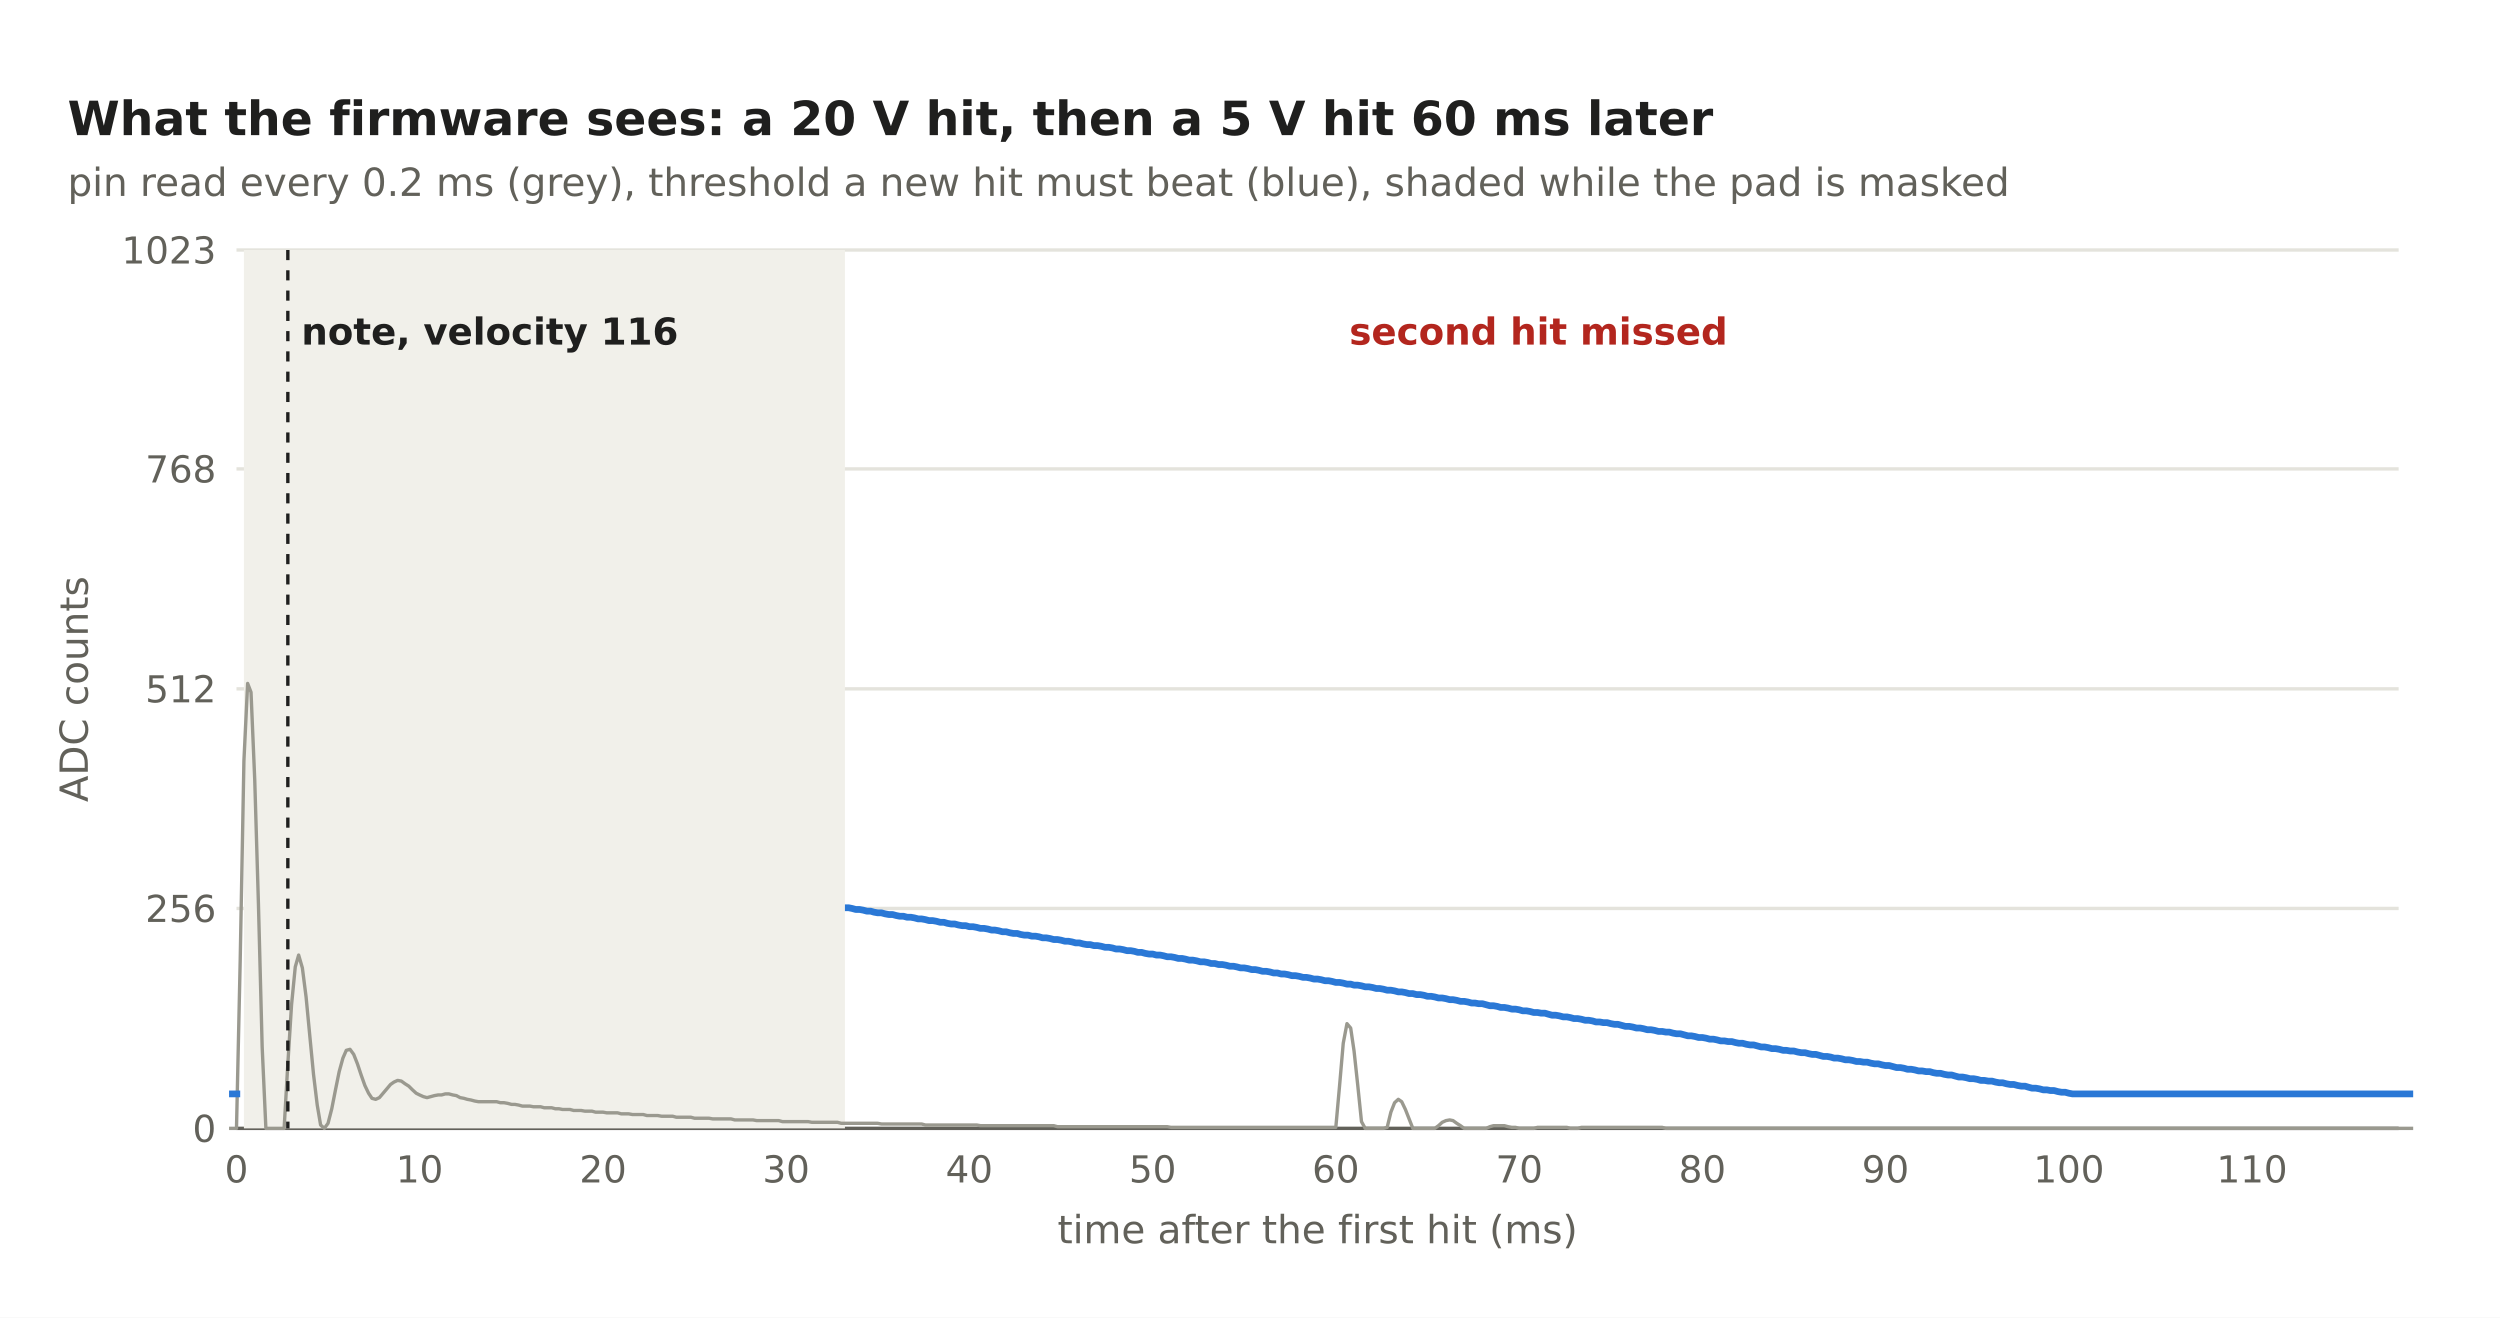
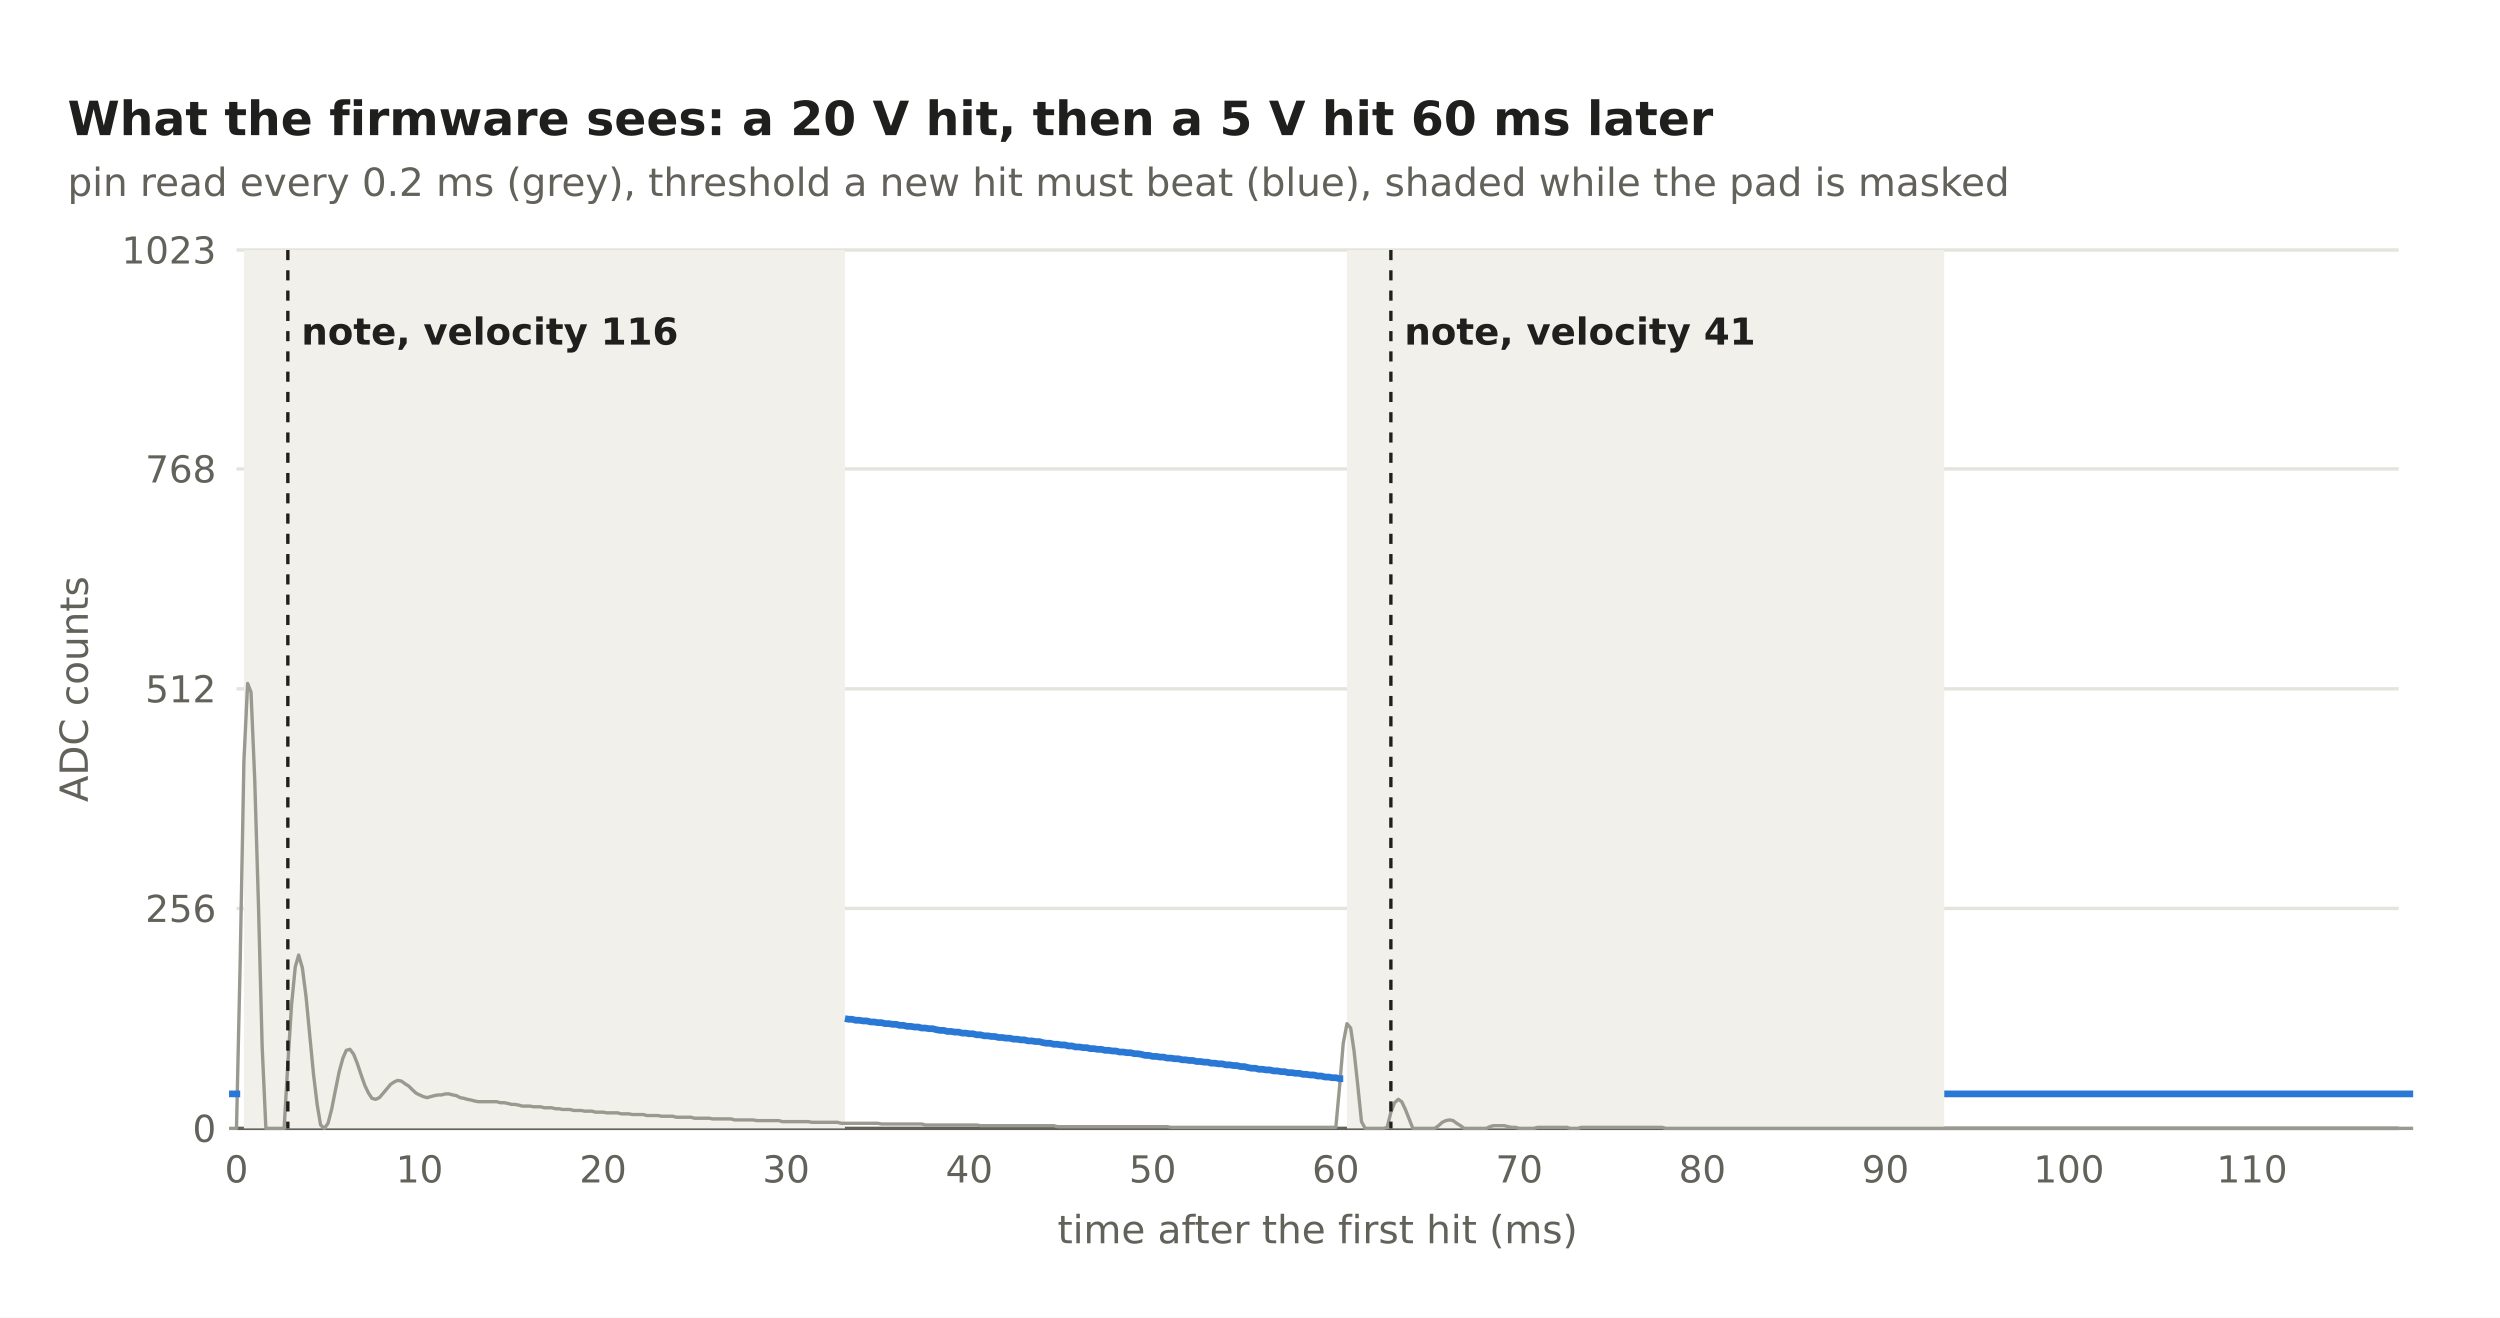
<svg xmlns="http://www.w3.org/2000/svg" viewBox="0 0 740 390" width="740" height="390" font-family="DejaVu Sans, Arial, sans-serif">
  <rect width="740" height="390" fill="#ffffff" />
  <text x="20" y="40" font-size="14" font-weight="bold" fill="#1f1f1e">What the firmware sees: a 20 V hit, then a 5 V hit 60 ms later</text>
  <text x="20" y="58" font-size="11.5" fill="#62615a">pin read every 0.2 ms (grey), threshold a new hit must beat (blue), shaded while the pad is masked</text>
  <line x1="70" x2="710" y1="334.0" y2="334.0" stroke="#e4e3dc" />
  <text x="64" y="338.0" font-size="11" fill="#62615a" text-anchor="end">0</text>
  <line x1="70" x2="710" y1="268.9" y2="268.9" stroke="#e4e3dc" />
  <text x="64" y="272.9" font-size="11" fill="#62615a" text-anchor="end">256</text>
  <line x1="70" x2="710" y1="203.9" y2="203.9" stroke="#e4e3dc" />
  <text x="64" y="207.9" font-size="11" fill="#62615a" text-anchor="end">512</text>
  <line x1="70" x2="710" y1="138.8" y2="138.8" stroke="#e4e3dc" />
  <text x="64" y="142.8" font-size="11" fill="#62615a" text-anchor="end">768</text>
  <line x1="70" x2="710" y1="74.0" y2="74.0" stroke="#e4e3dc" />
  <text x="64" y="78.0" font-size="11" fill="#62615a" text-anchor="end">1023</text>
  <text x="70.0" y="350" font-size="11" fill="#62615a" text-anchor="middle">0</text>
  <text x="124.2" y="350" font-size="11" fill="#62615a" text-anchor="middle">10</text>
  <text x="178.5" y="350" font-size="11" fill="#62615a" text-anchor="middle">20</text>
  <text x="232.7" y="350" font-size="11" fill="#62615a" text-anchor="middle">30</text>
  <text x="286.9" y="350" font-size="11" fill="#62615a" text-anchor="middle">40</text>
  <text x="341.2" y="350" font-size="11" fill="#62615a" text-anchor="middle">50</text>
  <text x="395.4" y="350" font-size="11" fill="#62615a" text-anchor="middle">60</text>
  <text x="449.7" y="350" font-size="11" fill="#62615a" text-anchor="middle">70</text>
  <text x="503.9" y="350" font-size="11" fill="#62615a" text-anchor="middle">80</text>
  <text x="558.1" y="350" font-size="11" fill="#62615a" text-anchor="middle">90</text>
  <text x="612.4" y="350" font-size="11" fill="#62615a" text-anchor="middle">100</text>
  <text x="666.6" y="350" font-size="11" fill="#62615a" text-anchor="middle">110</text>
  <line x1="70" x2="710" y1="334.0" y2="334.0" stroke="#62615a" />
  <text x="390.0" y="368" font-size="11.5" fill="#62615a" text-anchor="middle">time after the first hit (ms)</text>
  <text x="26" y="204.0" font-size="11.5" fill="#62615a" text-anchor="middle" transform="rotate(-90 26 204.0)">ADC counts</text>
  <rect x="72.2" y="74" width="177.9" height="260" fill="#f1f0ea" />
-   <polyline points="67.8,334.0 68.9,334.0 70.0,334.0 71.1,284.2 72.2,225.2 73.3,202.3 74.3,204.9 75.4,230.8 76.5,267.7 77.6,309.9 78.7,334.0 79.8,334.0 80.8,334.0 81.9,334.0 83.0,334.0 84.1,334.0 85.2,314.9 86.3,297.4 87.4,286.2 88.4,282.7 89.5,286.5 90.6,295.1 91.7,306.6 92.8,318.0 93.9,327.1 94.9,333.0 96.0,334.0 97.1,332.5 98.2,328.2 99.3,322.6 100.4,317.2 101.5,313.2 102.5,310.9 103.6,310.6 104.7,312.1 105.8,314.9 106.9,318.2 108.0,321.3 109.1,323.6 110.1,325.1 111.2,325.4 112.3,324.9 113.4,323.6 114.5,322.3 115.6,321.0 116.6,320.3 117.7,319.8 118.8,320.0 119.9,320.8 121.0,321.5 122.1,322.6 123.2,323.6 124.2,324.1 125.3,324.6 126.4,324.9 127.5,324.6 128.6,324.3 129.7,324.1 130.7,324.1 131.8,323.8 132.9,323.8 134.0,324.1 135.1,324.3 136.2,324.9 137.3,325.1 138.3,325.4 139.4,325.6 140.5,325.9 141.6,326.1 142.7,326.1 143.8,326.1 144.8,326.1 145.9,326.1 147.0,326.1 148.1,326.4 149.2,326.4 150.3,326.6 151.4,326.9 152.4,326.9 153.5,327.1 154.6,327.4 155.7,327.4 156.8,327.4 157.9,327.6 158.9,327.6 160.0,327.6 161.1,327.9 162.2,327.9 163.3,327.9 164.4,328.2 165.5,328.2 166.5,328.4 167.6,328.4 168.7,328.4 169.8,328.7 170.9,328.7 172.0,328.7 173.1,328.9 174.1,328.9 175.2,328.9 176.3,329.2 177.4,329.2 178.5,329.2 179.6,329.4 180.6,329.4 181.7,329.4 182.8,329.4 183.9,329.7 185.0,329.7 186.1,329.7 187.2,329.9 188.2,329.9 189.3,329.9 190.4,329.9 191.5,330.2 192.6,330.2 193.7,330.2 194.7,330.2 195.8,330.4 196.9,330.4 198.0,330.4 199.1,330.4 200.2,330.7 201.3,330.7 202.3,330.7 203.4,330.7 204.5,330.7 205.6,331.0 206.7,331.0 207.8,331.0 208.8,331.0 209.9,331.0 211.0,331.2 212.1,331.2 213.2,331.2 214.3,331.2 215.4,331.2 216.4,331.2 217.5,331.5 218.6,331.5 219.7,331.5 220.8,331.5 221.9,331.5 222.9,331.5 224.0,331.7 225.1,331.7 226.2,331.7 227.3,331.7 228.4,331.7 229.5,331.7 230.5,331.7 231.6,332.0 232.7,332.0 233.8,332.0 234.9,332.0 236.0,332.0 237.1,332.0 238.1,332.0 239.2,332.0 240.3,332.2 241.4,332.2 242.5,332.2 243.6,332.2 244.6,332.2 245.7,332.2 246.8,332.2 247.9,332.2 249.0,332.5 250.1,332.5 251.2,332.5 252.2,332.5 253.3,332.5 254.4,332.5 255.5,332.5 256.6,332.5 257.7,332.5 258.7,332.5 259.8,332.5 260.9,332.7 262.0,332.7 263.1,332.7 264.2,332.7 265.3,332.7 266.3,332.7 267.4,332.7 268.5,332.7 269.6,332.7 270.7,332.7 271.8,332.7 272.8,332.7 273.9,333.0 275.0,333.0 276.1,333.0 277.2,333.0 278.3,333.0 279.4,333.0 280.4,333.0 281.5,333.0 282.6,333.0 283.7,333.0 284.8,333.0 285.9,333.0 286.9,333.0 288.0,333.0 289.1,333.0 290.2,333.2 291.3,333.2 292.4,333.2 293.5,333.2 294.5,333.2 295.6,333.2 296.7,333.2 297.8,333.2 298.9,333.2 300.0,333.2 301.1,333.2 302.1,333.2 303.2,333.2 304.3,333.2 305.4,333.2 306.5,333.2 307.6,333.2 308.6,333.2 309.7,333.2 310.8,333.2 311.9,333.2 313.0,333.5 314.1,333.5 315.2,333.5 316.2,333.5 317.3,333.5 318.4,333.5 319.5,333.5 320.6,333.5 321.7,333.5 322.7,333.5 323.8,333.5 324.9,333.5 326.0,333.5 327.1,333.5 328.2,333.5 329.3,333.5 330.3,333.5 331.4,333.5 332.5,333.5 333.6,333.5 334.7,333.5 335.8,333.5 336.8,333.5 337.9,333.5 339.0,333.5 340.1,333.5 341.2,333.5 342.3,333.5 343.4,333.5 344.4,333.5 345.5,333.5 346.6,333.7 347.7,333.7 348.8,333.7 349.9,333.7 350.9,333.7 352.0,333.7 353.1,333.7 354.2,333.7 355.3,333.7 356.4,333.7 357.5,333.7 358.5,333.7 359.6,333.7 360.7,333.7 361.8,333.7 362.9,333.7 364.0,333.7 365.1,333.7 366.1,333.7 367.2,333.7 368.3,333.7 369.4,333.7 370.5,333.7 371.6,333.7 372.6,333.7 373.7,333.7 374.8,333.7 375.9,333.7 377.0,333.7 378.1,333.7 379.2,333.7 380.2,333.7 381.3,333.7 382.4,333.7 383.5,333.7 384.6,333.7 385.7,333.7 386.7,333.7 387.8,333.7 388.9,333.7 390.0,333.7 391.1,333.7 392.2,333.7 393.3,333.7 394.3,333.7 395.4,333.7 396.5,321.5 397.6,308.8 398.7,303.0 399.8,304.3 400.8,311.1 401.9,321.3 403.0,332.0 404.1,334.0 405.2,334.0 406.3,334.0 407.4,334.0 408.4,334.0 409.5,334.0 410.6,333.7 411.7,329.2 412.8,326.4 413.9,325.4 414.9,326.1 416.0,328.4 417.1,331.2 418.2,334.0 419.3,334.0 420.4,334.0 421.5,334.0 422.5,334.0 423.6,334.0 424.7,334.0 425.8,333.2 426.9,332.2 428.0,331.7 429.1,331.5 430.1,331.7 431.2,332.5 432.3,333.2 433.4,334.0 434.5,334.0 435.6,334.0 436.6,334.0 437.7,334.0 438.8,334.0 439.9,334.0 441.0,333.5 442.1,333.2 443.2,333.2 444.2,333.2 445.3,333.2 446.4,333.5 447.5,333.7 448.6,333.7 449.7,334.0 450.7,334.0 451.8,334.0 452.9,334.0 454.0,334.0 455.1,333.7 456.2,333.7 457.3,333.7 458.3,333.7 459.4,333.7 460.5,333.7 461.6,333.7 462.7,333.7 463.8,333.7 464.8,334.0 465.9,334.0 467.0,334.0 468.1,333.7 469.2,333.7 470.3,333.7 471.4,333.7 472.4,333.7 473.5,333.7 474.6,333.7 475.7,333.7 476.8,333.7 477.9,333.7 478.9,333.7 480.0,333.7 481.1,333.7 482.2,333.7 483.3,333.7 484.4,333.7 485.5,333.7 486.5,333.7 487.6,333.7 488.7,333.7 489.8,333.7 490.9,333.7 492.0,333.7 493.1,334.0 494.1,334.0 495.2,334.0 496.3,334.0 497.4,334.0 498.5,334.0 499.6,334.0 500.6,334.0 501.7,334.0 502.8,334.0 503.9,334.0 505.0,334.0 506.1,334.0 507.2,334.0 508.2,334.0 509.3,334.0 510.4,334.0 511.5,334.0 512.6,334.0 513.7,334.0 514.7,334.0 515.8,334.0 516.9,334.0 518.0,334.0 519.1,334.0 520.2,334.0 521.3,334.0 522.3,334.0 523.4,334.0 524.5,334.0 525.6,334.0 526.7,334.0 527.8,334.0 528.8,334.0 529.9,334.0 531.0,334.0 532.1,334.0 533.2,334.0 534.3,334.0 535.4,334.0 536.4,334.0 537.5,334.0 538.6,334.0 539.7,334.0 540.8,334.0 541.9,334.0 542.9,334.0 544.0,334.0 545.1,334.0 546.2,334.0 547.3,334.0 548.4,334.0 549.5,334.0 550.5,334.0 551.6,334.0 552.7,334.0 553.8,334.0 554.9,334.0 556.0,334.0 557.1,334.0 558.1,334.0 559.2,334.0 560.3,334.0 561.4,334.0 562.5,334.0 563.6,334.0 564.6,334.0 565.7,334.0 566.8,334.0 567.9,334.0 569.0,334.0 570.1,334.0 571.2,334.0 572.2,334.0 573.3,334.0 574.4,334.0 575.5,334.0 576.6,334.0 577.7,334.0 578.7,334.0 579.8,334.0 580.9,334.0 582.0,334.0 583.1,334.0 584.2,334.0 585.3,334.0 586.3,334.0 587.4,334.0 588.5,334.0 589.6,334.0 590.7,334.0 591.8,334.0 592.8,334.0 593.9,334.0 595.0,334.0 596.1,334.0 597.2,334.0 598.3,334.0 599.4,334.0 600.4,334.0 601.5,334.0 602.6,334.0 603.7,334.0 604.8,334.0 605.9,334.0 606.9,334.0 608.0,334.0 609.1,334.0 610.2,334.0 611.3,334.0 612.4,334.0 613.5,334.0 614.5,334.0 615.6,334.0 616.7,334.0 617.8,334.0 618.9,334.0 620.0,334.0 621.1,334.0 622.1,334.0 623.2,334.0 624.3,334.0 625.4,334.0 626.5,334.0 627.6,334.0 628.6,334.0 629.7,334.0 630.8,334.0 631.9,334.0 633.0,334.0 634.1,334.0 635.2,334.0 636.2,334.0 637.3,334.0 638.4,334.0 639.5,334.0 640.6,334.0 641.7,334.0 642.7,334.0 643.8,334.0 644.9,334.0 646.0,334.0 647.1,334.0 648.2,334.0 649.3,334.0 650.3,334.0 651.4,334.0 652.5,334.0 653.6,334.0 654.7,334.0 655.8,334.0 656.8,334.0 657.9,334.0 659.0,334.0 660.1,334.0 661.2,334.0 662.3,334.0 663.4,334.0 664.4,334.0 665.5,334.0 666.6,334.0 667.7,334.0 668.8,334.0 669.9,334.0 670.9,334.0 672.0,334.0 673.1,334.0 674.2,334.0 675.3,334.0 676.4,334.0 677.5,334.0 678.5,334.0 679.6,334.0 680.7,334.0 681.8,334.0 682.9,334.0 684.0,334.0 685.1,334.0 686.1,334.0 687.2,334.0 688.3,334.0 689.4,334.0 690.5,334.0 691.6,334.0 692.6,334.0 693.7,334.0 694.8,334.0 695.9,334.0 697.0,334.0 698.1,334.0 699.2,334.0 700.2,334.0 701.3,334.0 702.4,334.0 703.5,334.0 704.6,334.0 705.7,334.0 706.7,334.0 707.8,334.0 708.9,334.0 710.0,334.0 711.1,334.0 712.2,334.0 713.3,334.0 714.3,334.0" fill="none" stroke="#9a998f" stroke-width="1.0" stroke-linejoin="round" />
+   <rect x="398.7" y="74" width="176.8" height="260" fill="#f1f0ea" />
+   <polyline points="67.8,334.0 68.9,334.0 70.0,334.0 71.1,284.2 72.2,225.2 73.3,202.3 74.3,204.9 75.4,230.8 76.5,267.7 77.6,309.9 78.7,334.0 79.8,334.0 80.8,334.0 81.9,334.0 83.0,334.0 84.1,334.0 85.2,314.9 86.3,297.4 87.4,286.2 88.4,282.7 89.5,286.5 90.6,295.1 91.7,306.6 92.8,318.0 93.9,327.1 94.9,333.0 96.0,334.0 97.1,332.5 98.2,328.2 99.3,322.6 100.4,317.2 101.5,313.2 102.5,310.9 103.6,310.6 104.7,312.1 105.8,314.9 106.9,318.2 108.0,321.3 109.1,323.6 110.1,325.1 111.2,325.4 112.3,324.9 113.4,323.6 114.5,322.3 115.6,321.0 116.6,320.3 117.7,319.8 118.8,320.0 119.9,320.8 121.0,321.5 122.1,322.6 123.2,323.6 124.2,324.1 125.3,324.6 126.4,324.9 127.5,324.6 128.6,324.3 129.7,324.1 130.7,324.1 131.8,323.8 132.9,323.8 134.0,324.1 135.1,324.3 136.2,324.9 137.3,325.1 138.3,325.4 139.4,325.6 140.5,325.9 141.6,326.1 142.7,326.1 143.8,326.1 144.8,326.1 145.9,326.1 147.0,326.1 148.1,326.4 149.2,326.4 150.3,326.6 151.4,326.9 152.4,326.9 153.5,327.1 154.6,327.4 155.7,327.4 156.8,327.4 157.9,327.6 158.9,327.6 160.0,327.6 161.1,327.9 162.2,327.9 163.3,327.9 164.4,328.2 165.5,328.2 166.5,328.4 167.6,328.4 168.7,328.4 169.8,328.7 170.9,328.7 172.0,328.7 173.1,328.9 174.1,328.9 175.2,328.9 176.3,329.2 177.4,329.2 178.5,329.2 179.6,329.4 180.6,329.4 181.7,329.4 182.8,329.4 183.9,329.7 185.0,329.7 186.1,329.7 187.2,329.9 188.2,329.9 189.3,329.9 190.4,329.9 191.5,330.2 192.6,330.2 193.7,330.2 194.7,330.2 195.8,330.4 196.9,330.4 198.0,330.4 199.1,330.4 200.2,330.7 201.3,330.7 202.3,330.7 203.4,330.7 204.5,330.7 205.6,331.0 206.7,331.0 207.8,331.0 208.8,331.0 209.9,331.0 211.0,331.2 212.1,331.2 213.2,331.2 214.3,331.2 215.4,331.2 216.4,331.2 217.5,331.5 218.6,331.5 219.7,331.5 220.8,331.5 221.9,331.5 222.9,331.5 224.0,331.7 225.1,331.7 226.2,331.7 227.3,331.7 228.4,331.7 229.5,331.7 230.5,331.7 231.6,332.0 232.7,332.0 233.8,332.0 234.9,332.0 236.0,332.0 237.1,332.0 238.1,332.0 239.2,332.0 240.3,332.2 241.4,332.2 242.5,332.2 243.6,332.2 244.6,332.2 245.7,332.2 246.8,332.2 247.9,332.2 249.0,332.5 250.1,332.5 251.2,332.5 252.2,332.5 253.3,332.5 254.4,332.5 255.5,332.5 256.6,332.5 257.7,332.5 258.7,332.5 259.8,332.5 260.9,332.7 262.0,332.7 263.1,332.7 264.2,332.7 265.3,332.7 266.3,332.7 267.4,332.7 268.5,332.7 269.6,332.7 270.7,332.7 271.8,332.7 272.8,332.7 273.9,333.0 275.0,333.0 276.1,333.0 277.2,333.0 278.3,333.0 279.4,333.0 280.4,333.0 281.5,333.0 282.6,333.0 283.7,333.0 284.8,333.0 285.9,333.0 286.9,333.0 288.0,333.0 289.1,333.0 290.2,333.2 291.3,333.2 292.4,333.2 293.5,333.2 294.5,333.2 295.6,333.2 296.7,333.2 297.8,333.2 298.9,333.2 300.0,333.2 301.1,333.2 302.1,333.2 303.2,333.2 304.3,333.2 305.4,333.2 306.5,333.2 307.6,333.2 308.6,333.2 309.7,333.2 310.8,333.2 311.9,333.2 313.0,333.5 314.1,333.5 315.2,333.5 316.2,333.5 317.3,333.5 318.4,333.5 319.5,333.5 320.6,333.5 321.7,333.5 322.7,333.5 323.8,333.5 324.9,333.5 326.0,333.5 327.1,333.5 328.2,333.5 329.3,333.5 330.3,333.5 331.4,333.5 332.5,333.5 333.6,333.5 334.7,333.5 335.8,333.5 336.8,333.5 337.9,333.5 339.0,333.5 340.1,333.5 341.2,333.5 342.3,333.5 343.4,333.5 344.4,333.5 345.5,333.5 346.6,333.7 347.7,333.7 348.8,333.7 349.9,333.7 350.9,333.7 352.0,333.7 353.1,333.7 354.2,333.7 355.3,333.7 356.4,333.7 357.5,333.7 358.5,333.7 359.6,333.7 360.7,333.7 361.8,333.7 362.9,333.7 364.0,333.7 365.1,333.7 366.1,333.7 367.2,333.7 368.3,333.7 369.4,333.7 370.5,333.7 371.6,333.7 372.6,333.7 373.7,333.7 374.8,333.7 375.9,333.7 377.0,333.7 378.1,333.7 379.2,333.7 380.2,333.7 381.3,333.7 382.4,333.7 383.5,333.7 384.6,333.7 385.7,333.7 386.7,333.7 387.8,333.7 388.9,333.7 390.0,333.7 391.1,333.7 392.2,333.7 393.3,333.7 394.3,333.7 395.4,333.7 396.5,321.8 397.6,308.8 398.7,303.0 399.8,304.3 400.8,311.1 401.9,321.3 403.0,332.0 404.1,334.0 405.2,334.0 406.3,334.0 407.4,334.0 408.4,334.0 409.5,334.0 410.6,333.7 411.7,329.2 412.8,326.4 413.9,325.4 414.9,326.1 416.0,328.4 417.1,331.2 418.2,334.0 419.3,334.0 420.4,334.0 421.5,334.0 422.5,334.0 423.6,334.0 424.7,334.0 425.8,333.2 426.9,332.2 428.0,331.7 429.1,331.5 430.1,331.7 431.2,332.5 432.3,333.2 433.4,334.0 434.5,334.0 435.6,334.0 436.6,334.0 437.7,334.0 438.8,334.0 439.9,334.0 441.0,333.5 442.1,333.2 443.2,333.2 444.2,333.2 445.3,333.2 446.4,333.5 447.5,333.7 448.6,333.7 449.7,334.0 450.7,334.0 451.8,334.0 452.9,334.0 454.0,334.0 455.1,333.7 456.2,333.7 457.3,333.7 458.3,333.7 459.4,333.7 460.5,333.7 461.6,333.7 462.7,333.7 463.8,333.7 464.8,334.0 465.9,334.0 467.0,334.0 468.1,333.7 469.2,333.7 470.3,333.7 471.4,333.7 472.4,333.7 473.5,333.7 474.6,333.7 475.7,333.7 476.8,333.7 477.9,333.7 478.9,333.7 480.0,333.7 481.1,333.7 482.2,333.7 483.3,333.7 484.4,333.7 485.5,333.7 486.5,333.7 487.6,333.7 488.7,333.7 489.8,333.7 490.9,333.7 492.0,333.7 493.1,334.0 494.1,334.0 495.2,334.0 496.3,334.0 497.4,334.0 498.5,334.0 499.6,334.0 500.6,334.0 501.7,334.0 502.8,334.0 503.9,334.0 505.0,334.0 506.1,334.0 507.2,334.0 508.2,334.0 509.3,334.0 510.4,334.0 511.5,334.0 512.6,334.0 513.7,334.0 514.7,334.0 515.8,334.0 516.9,334.0 518.0,334.0 519.1,334.0 520.2,334.0 521.3,334.0 522.3,334.0 523.4,334.0 524.5,334.0 525.6,334.0 526.7,334.0 527.8,334.0 528.8,334.0 529.9,334.0 531.0,334.0 532.1,334.0 533.2,334.0 534.3,334.0 535.4,334.0 536.4,334.0 537.5,334.0 538.6,334.0 539.7,334.0 540.8,334.0 541.9,334.0 542.9,334.0 544.0,334.0 545.1,334.0 546.2,334.0 547.3,334.0 548.4,334.0 549.5,334.0 550.5,334.0 551.6,334.0 552.7,334.0 553.8,334.0 554.9,334.0 556.0,334.0 557.1,334.0 558.1,334.0 559.2,334.0 560.3,334.0 561.4,334.0 562.5,334.0 563.6,334.0 564.6,334.0 565.7,334.0 566.8,334.0 567.9,334.0 569.0,334.0 570.1,334.0 571.2,334.0 572.2,334.0 573.3,334.0 574.4,334.0 575.5,334.0 576.6,334.0 577.7,334.0 578.7,334.0 579.8,334.0 580.9,334.0 582.0,334.0 583.1,334.0 584.2,334.0 585.3,334.0 586.3,334.0 587.4,334.0 588.5,334.0 589.6,334.0 590.7,334.0 591.8,334.0 592.8,334.0 593.9,334.0 595.0,334.0 596.1,334.0 597.2,334.0 598.3,334.0 599.4,334.0 600.4,334.0 601.5,334.0 602.6,334.0 603.7,334.0 604.8,334.0 605.9,334.0 606.9,334.0 608.0,334.0 609.1,334.0 610.2,334.0 611.3,334.0 612.4,334.0 613.5,334.0 614.5,334.0 615.6,334.0 616.7,334.0 617.8,334.0 618.9,334.0 620.0,334.0 621.1,334.0 622.1,334.0 623.2,334.0 624.3,334.0 625.4,334.0 626.5,334.0 627.6,334.0 628.6,334.0 629.7,334.0 630.8,334.0 631.9,334.0 633.0,334.0 634.1,334.0 635.2,334.0 636.2,334.0 637.3,334.0 638.4,334.0 639.5,334.0 640.6,334.0 641.7,334.0 642.7,334.0 643.8,334.0 644.9,334.0 646.0,334.0 647.1,334.0 648.2,334.0 649.3,334.0 650.3,334.0 651.4,334.0 652.5,334.0 653.6,334.0 654.7,334.0 655.8,334.0 656.8,334.0 657.9,334.0 659.0,334.0 660.1,334.0 661.2,334.0 662.3,334.0 663.4,334.0 664.4,334.0 665.5,334.0 666.6,334.0 667.7,334.0 668.8,334.0 669.9,334.0 670.9,334.0 672.0,334.0 673.1,334.0 674.2,334.0 675.3,334.0 676.4,334.0 677.5,334.0 678.5,334.0 679.6,334.0 680.7,334.0 681.8,334.0 682.9,334.0 684.0,334.0 685.1,334.0 686.1,334.0 687.2,334.0 688.3,334.0 689.4,334.0 690.5,334.0 691.6,334.0 692.6,334.0 693.7,334.0 694.8,334.0 695.9,334.0 697.0,334.0 698.1,334.0 699.2,334.0 700.2,334.0 701.3,334.0 702.4,334.0 703.5,334.0 704.6,334.0 705.7,334.0 706.7,334.0 707.8,334.0 708.9,334.0 710.0,334.0 711.1,334.0 712.2,334.0 713.3,334.0 714.3,334.0" fill="none" stroke="#9a998f" stroke-width="1.0" stroke-linejoin="round" />
  <polyline points="67.8,323.8 68.9,323.8 70.0,323.8 71.1,323.8" fill="none" stroke="#2a78d6" stroke-width="2" stroke-linejoin="round" />
-   <polyline points="250.1,268.7 251.2,268.7 252.2,268.9 253.3,269.2 254.4,269.2 255.5,269.4 256.6,269.7 257.7,269.7 258.7,270.0 259.8,270.2 260.9,270.2 262.0,270.5 263.1,270.7 264.2,270.7 265.3,271.0 266.3,271.2 267.4,271.2 268.5,271.5 269.6,271.5 270.7,271.7 271.8,272.0 272.8,272.0 273.9,272.2 275.0,272.5 276.1,272.5 277.2,272.7 278.3,273.0 279.4,273.0 280.4,273.3 281.5,273.5 282.6,273.5 283.7,273.8 284.8,274.0 285.9,274.0 286.9,274.3 288.0,274.3 289.1,274.5 290.2,274.8 291.3,274.8 292.4,275.0 293.5,275.3 294.5,275.3 295.6,275.5 296.7,275.8 297.8,275.8 298.9,276.1 300.0,276.3 301.1,276.3 302.1,276.6 303.2,276.8 304.3,276.8 305.4,277.1 306.5,277.1 307.6,277.3 308.6,277.6 309.7,277.6 310.8,277.8 311.9,278.1 313.0,278.1 314.1,278.3 315.2,278.6 316.2,278.6 317.3,278.8 318.4,279.1 319.5,279.1 320.6,279.4 321.7,279.6 322.7,279.6 323.8,279.9 324.9,279.9 326.0,280.1 327.1,280.4 328.2,280.4 329.3,280.6 330.3,280.9 331.4,280.9 332.5,281.1 333.6,281.4 334.7,281.4 335.8,281.6 336.8,281.9 337.9,281.9 339.0,282.2 340.1,282.4 341.2,282.4 342.3,282.7 343.4,282.7 344.4,282.9 345.5,283.2 346.6,283.2 347.7,283.4 348.8,283.7 349.9,283.7 350.9,283.9 352.0,284.2 353.1,284.2 354.2,284.4 355.3,284.7 356.4,284.7 357.5,284.9 358.5,285.2 359.6,285.2 360.7,285.5 361.8,285.5 362.9,285.7 364.0,286.0 365.1,286.0 366.1,286.2 367.2,286.5 368.3,286.5 369.4,286.7 370.5,287.0 371.6,287.0 372.6,287.2 373.7,287.5 374.8,287.5 375.9,287.7 377.0,288.0 378.1,288.0 379.2,288.3 380.2,288.3 381.3,288.5 382.4,288.8 383.5,288.8 384.6,289.0 385.7,289.3 386.7,289.3 387.8,289.5 388.9,289.8 390.0,289.8 391.1,290.0 392.2,290.3 393.3,290.3 394.3,290.5 395.4,290.8 396.5,290.8 397.6,291.0 398.7,291.3 399.8,291.3 400.8,291.6 401.9,291.6 403.0,291.8 404.1,292.1 405.2,292.1 406.3,292.3 407.4,292.6 408.4,292.6 409.5,292.8 410.6,293.1 411.7,293.1 412.8,293.3 413.9,293.6 414.9,293.6 416.0,293.8 417.1,294.1 418.2,294.1 419.3,294.4 420.4,294.4 421.5,294.6 422.5,294.9 423.6,294.9 424.7,295.1 425.8,295.4 426.9,295.4 428.0,295.6 429.1,295.9 430.1,295.9 431.2,296.1 432.3,296.4 433.4,296.4 434.5,296.6 435.6,296.9 436.6,296.9 437.7,297.1 438.8,297.1 439.9,297.4 441.0,297.7 442.1,297.7 443.2,297.9 444.2,298.2 445.3,298.2 446.4,298.4 447.5,298.7 448.6,298.7 449.7,298.9 450.7,299.2 451.8,299.2 452.9,299.4 454.0,299.7 455.1,299.7 456.2,299.9 457.3,299.9 458.3,300.2 459.4,300.5 460.5,300.5 461.6,300.7 462.7,301.0 463.8,301.0 464.8,301.2 465.9,301.5 467.0,301.5 468.1,301.7 469.2,302.0 470.3,302.0 471.4,302.2 472.4,302.5 473.5,302.5 474.6,302.7 475.7,302.7 476.8,303.0 477.9,303.2 478.9,303.2 480.0,303.5 481.1,303.8 482.2,303.8 483.3,304.0 484.4,304.3 485.5,304.3 486.5,304.5 487.6,304.8 488.7,304.8 489.8,305.0 490.9,305.3 492.0,305.3 493.1,305.5 494.1,305.5 495.2,305.8 496.3,306.0 497.4,306.0 498.5,306.3 499.6,306.6 500.6,306.6 501.7,306.8 502.8,307.1 503.9,307.1 505.0,307.3 506.1,307.6 507.2,307.6 508.2,307.8 509.3,308.1 510.4,308.1 511.5,308.3 512.6,308.3 513.7,308.6 514.7,308.8 515.8,308.8 516.9,309.1 518.0,309.3 519.1,309.3 520.2,309.6 521.3,309.9 522.3,309.9 523.4,310.1 524.5,310.4 525.6,310.4 526.7,310.6 527.8,310.9 528.8,310.9 529.9,311.1 531.0,311.1 532.1,311.4 533.2,311.6 534.3,311.6 535.4,311.9 536.4,312.1 537.5,312.1 538.6,312.4 539.7,312.7 540.8,312.7 541.9,312.9 542.9,313.2 544.0,313.2 545.1,313.4 546.2,313.7 547.3,313.7 548.4,313.9 549.5,314.2 550.5,314.2 551.6,314.4 552.7,314.4 553.8,314.7 554.9,314.9 556.0,314.9 557.1,315.2 558.1,315.4 559.2,315.4 560.3,315.7 561.4,316.0 562.5,316.0 563.6,316.2 564.6,316.5 565.7,316.5 566.8,316.7 567.9,317.0 569.0,317.0 570.1,317.2 571.2,317.2 572.2,317.5 573.3,317.7 574.4,317.7 575.5,318.0 576.6,318.2 577.7,318.2 578.7,318.5 579.8,318.8 580.9,318.8 582.0,319.0 583.1,319.3 584.2,319.3 585.3,319.5 586.3,319.8 587.4,319.8 588.5,320.0 589.6,320.0 590.7,320.3 591.8,320.5 592.8,320.5 593.9,320.8 595.0,321.0 596.1,321.0 597.2,321.3 598.3,321.5 599.4,321.5 600.4,321.8 601.5,322.1 602.6,322.1 603.7,322.3 604.8,322.6 605.9,322.6 606.9,322.8 608.0,322.8 609.1,323.1 610.2,323.3 611.3,323.3 612.4,323.6 613.5,323.8 614.5,323.8 615.6,323.8 616.7,323.8 617.8,323.8 618.9,323.8 620.0,323.8 621.1,323.8 622.1,323.8 623.2,323.8 624.3,323.8 625.4,323.8 626.5,323.8 627.6,323.8 628.6,323.8 629.7,323.8 630.8,323.8 631.9,323.8 633.0,323.8 634.1,323.8 635.2,323.8 636.2,323.8 637.3,323.8 638.4,323.8 639.5,323.8 640.6,323.8 641.7,323.8 642.7,323.8 643.8,323.8 644.9,323.8 646.0,323.8 647.1,323.8 648.2,323.8 649.3,323.8 650.3,323.8 651.4,323.8 652.5,323.8 653.6,323.8 654.7,323.8 655.8,323.8 656.8,323.8 657.9,323.8 659.0,323.8 660.1,323.8 661.2,323.8 662.3,323.8 663.4,323.8 664.4,323.8 665.5,323.8 666.6,323.8 667.7,323.8 668.8,323.8 669.9,323.8 670.9,323.8 672.0,323.8 673.1,323.8 674.2,323.8 675.3,323.8 676.4,323.8 677.5,323.8 678.5,323.8 679.6,323.8 680.7,323.8 681.8,323.8 682.9,323.8 684.0,323.8 685.1,323.8 686.1,323.8 687.2,323.8 688.3,323.8 689.4,323.8 690.5,323.8 691.6,323.8 692.6,323.8 693.7,323.8 694.8,323.8 695.9,323.8 697.0,323.8 698.1,323.8 699.2,323.8 700.2,323.8 701.3,323.8 702.4,323.8 703.5,323.8 704.6,323.8 705.7,323.8 706.7,323.8 707.8,323.8 708.9,323.8 710.0,323.8 711.1,323.8 712.2,323.8 713.3,323.8 714.3,323.8" fill="none" stroke="#2a78d6" stroke-width="2" stroke-linejoin="round" />
+   <polyline points="250.1,301.5 251.2,301.7 252.2,301.7 253.3,302.0 254.4,302.0 255.5,302.2 256.6,302.2 257.7,302.5 258.7,302.5 259.8,302.7 260.9,302.7 262.0,303.0 263.1,303.0 264.2,303.2 265.3,303.2 266.3,303.5 267.4,303.5 268.5,303.8 269.6,303.8 270.7,304.0 271.8,304.0 272.8,304.3 273.9,304.3 275.0,304.5 276.1,304.5 277.2,304.8 278.3,305.0 279.4,305.0 280.4,305.3 281.5,305.3 282.6,305.5 283.7,305.5 284.8,305.8 285.9,305.8 286.9,306.0 288.0,306.0 289.1,306.3 290.2,306.3 291.3,306.6 292.4,306.6 293.5,306.8 294.5,306.8 295.6,307.1 296.7,307.1 297.8,307.3 298.9,307.3 300.0,307.6 301.1,307.6 302.1,307.8 303.2,307.8 304.3,308.1 305.4,308.1 306.5,308.3 307.6,308.3 308.6,308.6 309.7,308.8 310.8,308.8 311.9,309.1 313.0,309.1 314.1,309.3 315.2,309.3 316.2,309.6 317.3,309.6 318.4,309.9 319.5,309.9 320.6,310.1 321.7,310.1 322.7,310.4 323.8,310.4 324.9,310.6 326.0,310.6 327.1,310.9 328.2,310.9 329.3,311.1 330.3,311.1 331.4,311.4 332.5,311.4 333.6,311.6 334.7,311.6 335.8,311.9 336.8,311.9 337.9,312.1 339.0,312.4 340.1,312.4 341.2,312.7 342.3,312.7 343.4,312.9 344.4,312.9 345.5,313.2 346.6,313.2 347.7,313.4 348.8,313.4 349.9,313.7 350.9,313.7 352.0,313.9 353.1,313.9 354.2,314.2 355.3,314.2 356.4,314.4 357.5,314.4 358.5,314.7 359.6,314.7 360.7,314.9 361.8,314.9 362.9,315.2 364.0,315.2 365.1,315.4 366.1,315.4 367.2,315.7 368.3,315.7 369.4,316.0 370.5,316.2 371.6,316.2 372.6,316.5 373.7,316.5 374.8,316.7 375.9,316.7 377.0,317.0 378.1,317.0 379.2,317.2 380.2,317.2 381.3,317.5 382.4,317.5 383.5,317.7 384.6,317.7 385.7,318.0 386.7,318.0 387.8,318.2 388.9,318.2 390.0,318.5 391.1,318.5 392.2,318.8 393.3,318.8 394.3,319.0 395.4,319.0 396.5,319.3 397.6,319.3" fill="none" stroke="#2a78d6" stroke-width="2" stroke-linejoin="round" />
+   <polyline points="575.5,323.8 576.6,323.8 577.7,323.8 578.7,323.8 579.8,323.8 580.9,323.8 582.0,323.8 583.1,323.8 584.2,323.8 585.3,323.8 586.3,323.8 587.4,323.8 588.5,323.8 589.6,323.8 590.7,323.8 591.8,323.8 592.8,323.8 593.9,323.8 595.0,323.8 596.1,323.8 597.2,323.8 598.3,323.8 599.4,323.8 600.4,323.8 601.5,323.8 602.6,323.8 603.7,323.8 604.8,323.8 605.9,323.8 606.9,323.8 608.0,323.8 609.1,323.8 610.2,323.8 611.3,323.8 612.4,323.8 613.5,323.8 614.5,323.8 615.6,323.8 616.7,323.8 617.8,323.8 618.9,323.8 620.0,323.8 621.1,323.8 622.1,323.8 623.2,323.8 624.3,323.8 625.4,323.8 626.5,323.8 627.6,323.8 628.6,323.8 629.7,323.8 630.8,323.8 631.9,323.8 633.0,323.8 634.1,323.8 635.2,323.8 636.2,323.8 637.3,323.8 638.4,323.8 639.5,323.8 640.6,323.8 641.7,323.8 642.7,323.8 643.8,323.8 644.9,323.8 646.0,323.8 647.1,323.8 648.2,323.8 649.3,323.8 650.3,323.8 651.4,323.8 652.5,323.8 653.6,323.8 654.7,323.8 655.8,323.8 656.8,323.8 657.9,323.8 659.0,323.8 660.1,323.8 661.2,323.8 662.3,323.8 663.4,323.8 664.4,323.8 665.5,323.8 666.6,323.8 667.7,323.8 668.8,323.8 669.9,323.8 670.9,323.8 672.0,323.8 673.1,323.8 674.2,323.8 675.3,323.8 676.4,323.8 677.5,323.8 678.5,323.8 679.6,323.8 680.7,323.8 681.8,323.8 682.9,323.8 684.0,323.8 685.1,323.8 686.1,323.8 687.2,323.8 688.3,323.8 689.4,323.8 690.5,323.8 691.6,323.8 692.6,323.8 693.7,323.8 694.8,323.8 695.9,323.8 697.0,323.8 698.1,323.8 699.2,323.8 700.2,323.8 701.3,323.8 702.4,323.8 703.5,323.8 704.6,323.8 705.7,323.8 706.7,323.8 707.8,323.8 708.9,323.8 710.0,323.8 711.1,323.8 712.2,323.8 713.3,323.8 714.3,323.8" fill="none" stroke="#2a78d6" stroke-width="2" stroke-linejoin="round" />
  <line x1="85.2" x2="85.2" y1="74" y2="334" stroke="#1f1f1e" stroke-dasharray="3 3" />
  <text x="89.2" y="102" font-size="11" font-weight="bold" fill="#1f1f1e">note, velocity 116</text>
-   <text x="399.4" y="102" font-size="11" font-weight="bold" fill="#b3261e">second hit missed</text>
+   <line x1="411.7" x2="411.7" y1="74" y2="334" stroke="#1f1f1e" stroke-dasharray="3 3" />
+   <text x="415.7" y="102" font-size="11" font-weight="bold" fill="#1f1f1e">note, velocity 41</text>
</svg>
